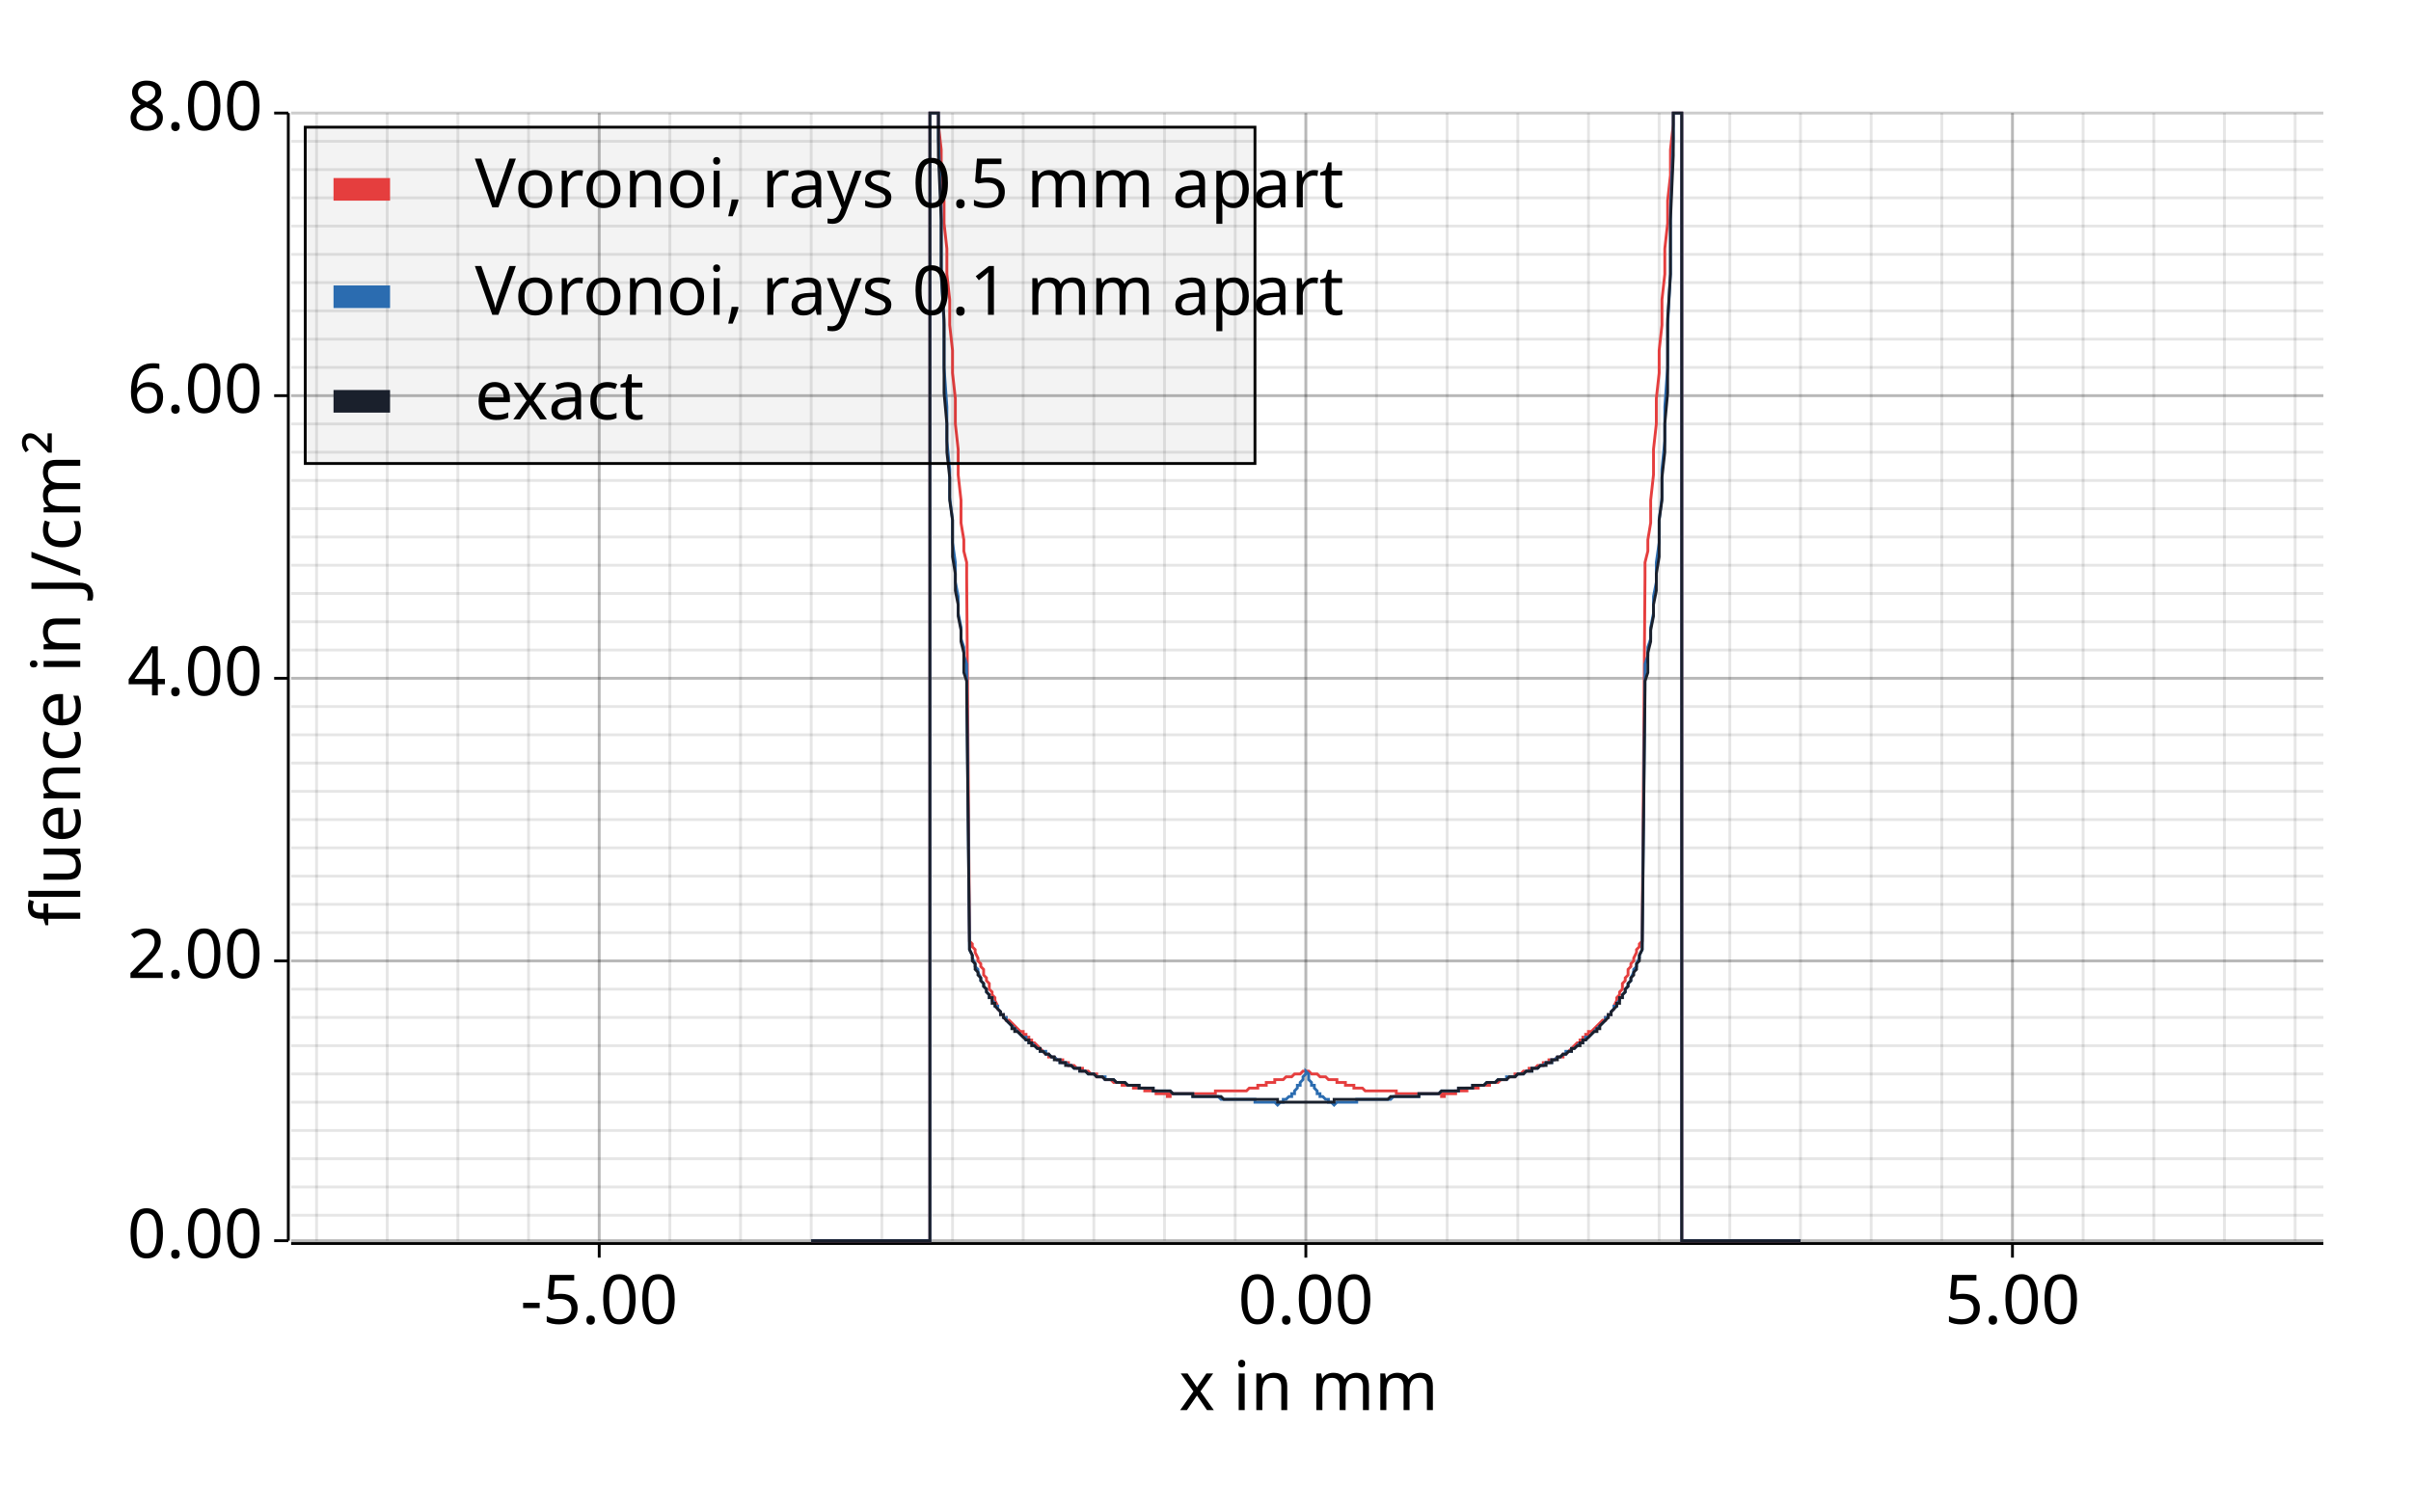
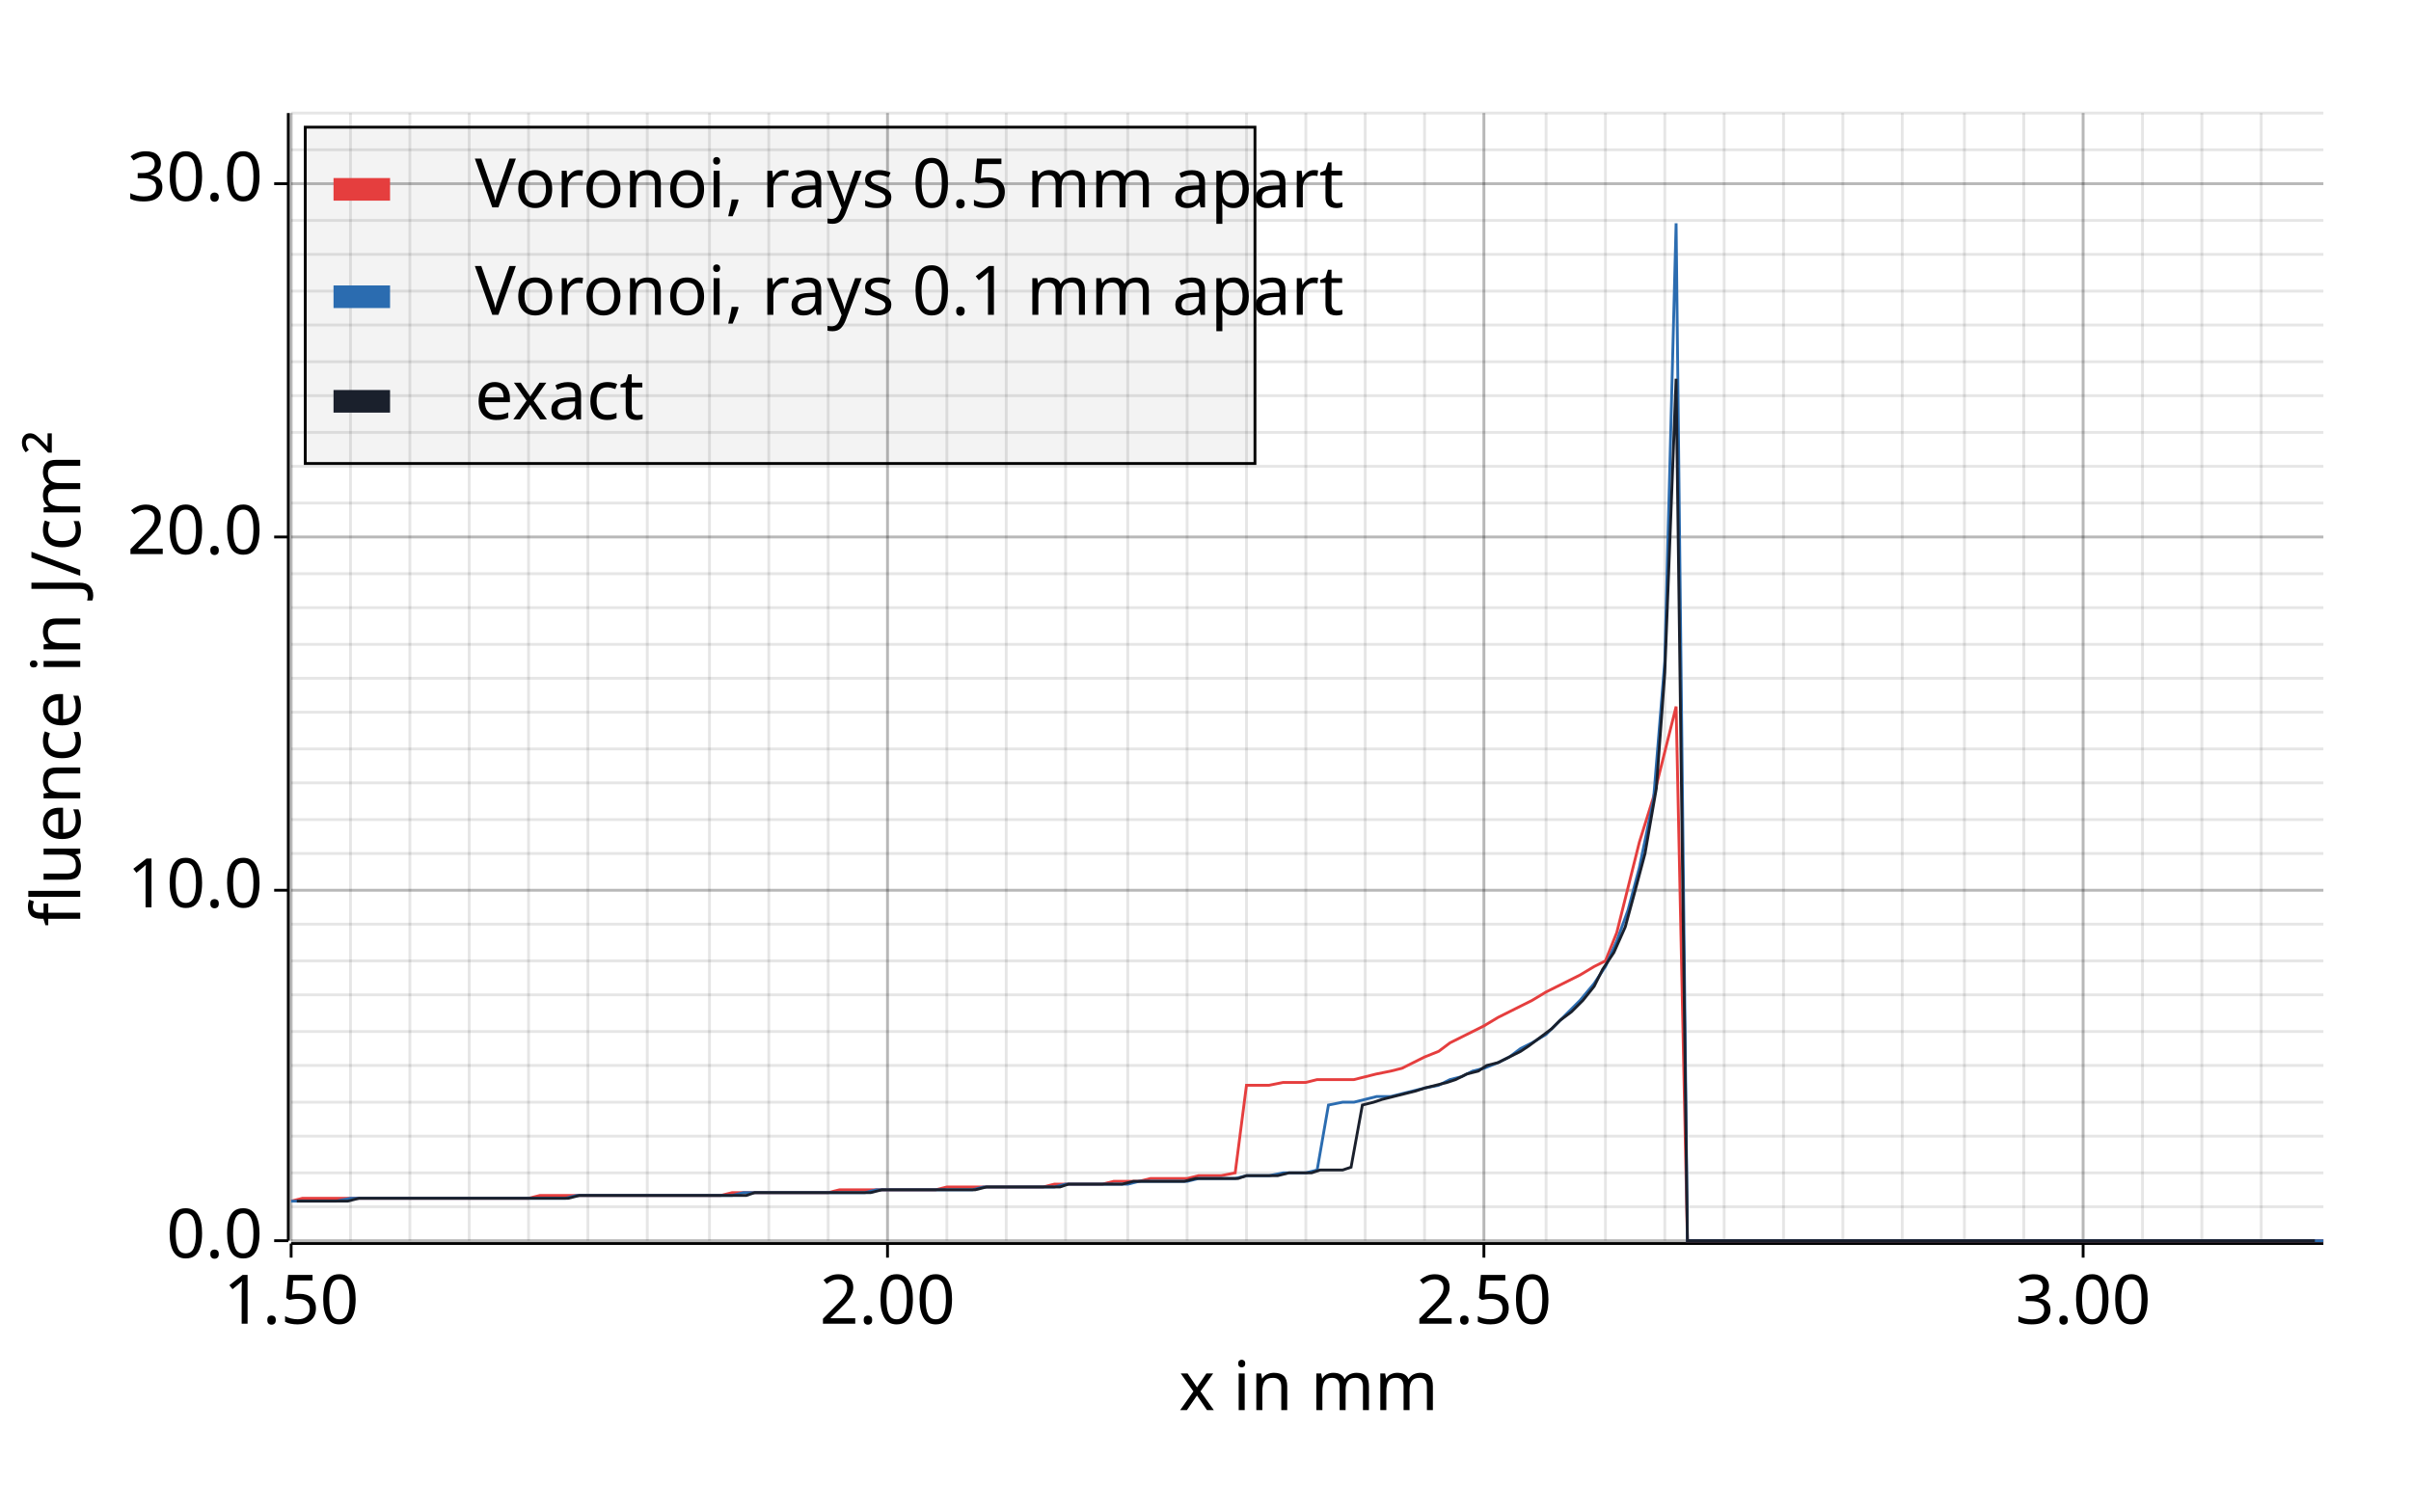
<svg xmlns="http://www.w3.org/2000/svg" width="853" height="535" viewBox="0 0 853 535">
  <rect x="0" y="0" width="853" height="535" opacity="1" fill="#FFFFFF" stroke="none" />
-   <line opacity="0.1" stroke="#000000" stroke-width="1" x1="112" y1="439" x2="112" y2="40" />
-   <line opacity="0.1" stroke="#000000" stroke-width="1" x1="137" y1="439" x2="137" y2="40" />
-   <line opacity="0.1" stroke="#000000" stroke-width="1" x1="162" y1="439" x2="162" y2="40" />
+   <line opacity="0.1" stroke="#000000" stroke-width="1" x1="103" y1="439" x2="103" y2="40" />
+   <line opacity="0.1" stroke="#000000" stroke-width="1" x1="124" y1="439" x2="124" y2="40" />
+   <line opacity="0.1" stroke="#000000" stroke-width="1" x1="145" y1="439" x2="145" y2="40" />
+   <line opacity="0.1" stroke="#000000" stroke-width="1" x1="166" y1="439" x2="166" y2="40" />
  <line opacity="0.1" stroke="#000000" stroke-width="1" x1="187" y1="439" x2="187" y2="40" />
-   <line opacity="0.1" stroke="#000000" stroke-width="1" x1="212" y1="439" x2="212" y2="40" />
-   <line opacity="0.1" stroke="#000000" stroke-width="1" x1="237" y1="439" x2="237" y2="40" />
-   <line opacity="0.1" stroke="#000000" stroke-width="1" x1="262" y1="439" x2="262" y2="40" />
-   <line opacity="0.1" stroke="#000000" stroke-width="1" x1="287" y1="439" x2="287" y2="40" />
-   <line opacity="0.1" stroke="#000000" stroke-width="1" x1="312" y1="439" x2="312" y2="40" />
-   <line opacity="0.1" stroke="#000000" stroke-width="1" x1="337" y1="439" x2="337" y2="40" />
-   <line opacity="0.1" stroke="#000000" stroke-width="1" x1="362" y1="439" x2="362" y2="40" />
-   <line opacity="0.1" stroke="#000000" stroke-width="1" x1="387" y1="439" x2="387" y2="40" />
-   <line opacity="0.1" stroke="#000000" stroke-width="1" x1="412" y1="439" x2="412" y2="40" />
-   <line opacity="0.1" stroke="#000000" stroke-width="1" x1="437" y1="439" x2="437" y2="40" />
+   <line opacity="0.1" stroke="#000000" stroke-width="1" x1="208" y1="439" x2="208" y2="40" />
+   <line opacity="0.1" stroke="#000000" stroke-width="1" x1="229" y1="439" x2="229" y2="40" />
+   <line opacity="0.1" stroke="#000000" stroke-width="1" x1="251" y1="439" x2="251" y2="40" />
+   <line opacity="0.1" stroke="#000000" stroke-width="1" x1="272" y1="439" x2="272" y2="40" />
+   <line opacity="0.1" stroke="#000000" stroke-width="1" x1="293" y1="439" x2="293" y2="40" />
+   <line opacity="0.1" stroke="#000000" stroke-width="1" x1="314" y1="439" x2="314" y2="40" />
+   <line opacity="0.1" stroke="#000000" stroke-width="1" x1="335" y1="439" x2="335" y2="40" />
+   <line opacity="0.1" stroke="#000000" stroke-width="1" x1="356" y1="439" x2="356" y2="40" />
+   <line opacity="0.1" stroke="#000000" stroke-width="1" x1="377" y1="439" x2="377" y2="40" />
+   <line opacity="0.1" stroke="#000000" stroke-width="1" x1="399" y1="439" x2="399" y2="40" />
+   <line opacity="0.1" stroke="#000000" stroke-width="1" x1="420" y1="439" x2="420" y2="40" />
+   <line opacity="0.1" stroke="#000000" stroke-width="1" x1="441" y1="439" x2="441" y2="40" />
  <line opacity="0.1" stroke="#000000" stroke-width="1" x1="462" y1="439" x2="462" y2="40" />
-   <line opacity="0.1" stroke="#000000" stroke-width="1" x1="487" y1="439" x2="487" y2="40" />
-   <line opacity="0.1" stroke="#000000" stroke-width="1" x1="512" y1="439" x2="512" y2="40" />
-   <line opacity="0.1" stroke="#000000" stroke-width="1" x1="537" y1="439" x2="537" y2="40" />
-   <line opacity="0.1" stroke="#000000" stroke-width="1" x1="562" y1="439" x2="562" y2="40" />
-   <line opacity="0.1" stroke="#000000" stroke-width="1" x1="587" y1="439" x2="587" y2="40" />
-   <line opacity="0.1" stroke="#000000" stroke-width="1" x1="612" y1="439" x2="612" y2="40" />
-   <line opacity="0.1" stroke="#000000" stroke-width="1" x1="637" y1="439" x2="637" y2="40" />
-   <line opacity="0.1" stroke="#000000" stroke-width="1" x1="662" y1="439" x2="662" y2="40" />
-   <line opacity="0.1" stroke="#000000" stroke-width="1" x1="687" y1="439" x2="687" y2="40" />
-   <line opacity="0.1" stroke="#000000" stroke-width="1" x1="712" y1="439" x2="712" y2="40" />
+   <line opacity="0.1" stroke="#000000" stroke-width="1" x1="483" y1="439" x2="483" y2="40" />
+   <line opacity="0.1" stroke="#000000" stroke-width="1" x1="504" y1="439" x2="504" y2="40" />
+   <line opacity="0.1" stroke="#000000" stroke-width="1" x1="525" y1="439" x2="525" y2="40" />
+   <line opacity="0.1" stroke="#000000" stroke-width="1" x1="547" y1="439" x2="547" y2="40" />
+   <line opacity="0.1" stroke="#000000" stroke-width="1" x1="568" y1="439" x2="568" y2="40" />
+   <line opacity="0.1" stroke="#000000" stroke-width="1" x1="589" y1="439" x2="589" y2="40" />
+   <line opacity="0.1" stroke="#000000" stroke-width="1" x1="610" y1="439" x2="610" y2="40" />
+   <line opacity="0.1" stroke="#000000" stroke-width="1" x1="631" y1="439" x2="631" y2="40" />
+   <line opacity="0.1" stroke="#000000" stroke-width="1" x1="652" y1="439" x2="652" y2="40" />
+   <line opacity="0.1" stroke="#000000" stroke-width="1" x1="673" y1="439" x2="673" y2="40" />
+   <line opacity="0.1" stroke="#000000" stroke-width="1" x1="695" y1="439" x2="695" y2="40" />
+   <line opacity="0.1" stroke="#000000" stroke-width="1" x1="716" y1="439" x2="716" y2="40" />
  <line opacity="0.1" stroke="#000000" stroke-width="1" x1="737" y1="439" x2="737" y2="40" />
-   <line opacity="0.1" stroke="#000000" stroke-width="1" x1="762" y1="439" x2="762" y2="40" />
-   <line opacity="0.1" stroke="#000000" stroke-width="1" x1="787" y1="439" x2="787" y2="40" />
-   <line opacity="0.1" stroke="#000000" stroke-width="1" x1="812" y1="439" x2="812" y2="40" />
+   <line opacity="0.1" stroke="#000000" stroke-width="1" x1="758" y1="439" x2="758" y2="40" />
+   <line opacity="0.1" stroke="#000000" stroke-width="1" x1="779" y1="439" x2="779" y2="40" />
+   <line opacity="0.1" stroke="#000000" stroke-width="1" x1="800" y1="439" x2="800" y2="40" />
  <line opacity="0.1" stroke="#000000" stroke-width="1" x1="103" y1="439" x2="822" y2="439" />
-   <line opacity="0.1" stroke="#000000" stroke-width="1" x1="103" y1="430" x2="822" y2="430" />
-   <line opacity="0.1" stroke="#000000" stroke-width="1" x1="103" y1="420" x2="822" y2="420" />
-   <line opacity="0.1" stroke="#000000" stroke-width="1" x1="103" y1="410" x2="822" y2="410" />
-   <line opacity="0.1" stroke="#000000" stroke-width="1" x1="103" y1="400" x2="822" y2="400" />
+   <line opacity="0.1" stroke="#000000" stroke-width="1" x1="103" y1="427" x2="822" y2="427" />
+   <line opacity="0.1" stroke="#000000" stroke-width="1" x1="103" y1="415" x2="822" y2="415" />
+   <line opacity="0.1" stroke="#000000" stroke-width="1" x1="103" y1="402" x2="822" y2="402" />
  <line opacity="0.1" stroke="#000000" stroke-width="1" x1="103" y1="390" x2="822" y2="390" />
-   <line opacity="0.1" stroke="#000000" stroke-width="1" x1="103" y1="380" x2="822" y2="380" />
-   <line opacity="0.1" stroke="#000000" stroke-width="1" x1="103" y1="370" x2="822" y2="370" />
-   <line opacity="0.1" stroke="#000000" stroke-width="1" x1="103" y1="360" x2="822" y2="360" />
-   <line opacity="0.1" stroke="#000000" stroke-width="1" x1="103" y1="350" x2="822" y2="350" />
+   <line opacity="0.1" stroke="#000000" stroke-width="1" x1="103" y1="377" x2="822" y2="377" />
+   <line opacity="0.1" stroke="#000000" stroke-width="1" x1="103" y1="365" x2="822" y2="365" />
+   <line opacity="0.1" stroke="#000000" stroke-width="1" x1="103" y1="352" x2="822" y2="352" />
  <line opacity="0.1" stroke="#000000" stroke-width="1" x1="103" y1="340" x2="822" y2="340" />
-   <line opacity="0.1" stroke="#000000" stroke-width="1" x1="103" y1="330" x2="822" y2="330" />
-   <line opacity="0.1" stroke="#000000" stroke-width="1" x1="103" y1="320" x2="822" y2="320" />
-   <line opacity="0.1" stroke="#000000" stroke-width="1" x1="103" y1="310" x2="822" y2="310" />
-   <line opacity="0.1" stroke="#000000" stroke-width="1" x1="103" y1="300" x2="822" y2="300" />
+   <line opacity="0.1" stroke="#000000" stroke-width="1" x1="103" y1="327" x2="822" y2="327" />
+   <line opacity="0.1" stroke="#000000" stroke-width="1" x1="103" y1="315" x2="822" y2="315" />
+   <line opacity="0.1" stroke="#000000" stroke-width="1" x1="103" y1="302" x2="822" y2="302" />
  <line opacity="0.1" stroke="#000000" stroke-width="1" x1="103" y1="290" x2="822" y2="290" />
-   <line opacity="0.1" stroke="#000000" stroke-width="1" x1="103" y1="280" x2="822" y2="280" />
-   <line opacity="0.1" stroke="#000000" stroke-width="1" x1="103" y1="270" x2="822" y2="270" />
-   <line opacity="0.1" stroke="#000000" stroke-width="1" x1="103" y1="260" x2="822" y2="260" />
-   <line opacity="0.1" stroke="#000000" stroke-width="1" x1="103" y1="250" x2="822" y2="250" />
+   <line opacity="0.1" stroke="#000000" stroke-width="1" x1="103" y1="277" x2="822" y2="277" />
+   <line opacity="0.1" stroke="#000000" stroke-width="1" x1="103" y1="265" x2="822" y2="265" />
+   <line opacity="0.1" stroke="#000000" stroke-width="1" x1="103" y1="252" x2="822" y2="252" />
  <line opacity="0.1" stroke="#000000" stroke-width="1" x1="103" y1="240" x2="822" y2="240" />
-   <line opacity="0.1" stroke="#000000" stroke-width="1" x1="103" y1="230" x2="822" y2="230" />
-   <line opacity="0.1" stroke="#000000" stroke-width="1" x1="103" y1="220" x2="822" y2="220" />
-   <line opacity="0.1" stroke="#000000" stroke-width="1" x1="103" y1="210" x2="822" y2="210" />
-   <line opacity="0.1" stroke="#000000" stroke-width="1" x1="103" y1="200" x2="822" y2="200" />
+   <line opacity="0.1" stroke="#000000" stroke-width="1" x1="103" y1="228" x2="822" y2="228" />
+   <line opacity="0.1" stroke="#000000" stroke-width="1" x1="103" y1="215" x2="822" y2="215" />
+   <line opacity="0.1" stroke="#000000" stroke-width="1" x1="103" y1="203" x2="822" y2="203" />
  <line opacity="0.1" stroke="#000000" stroke-width="1" x1="103" y1="190" x2="822" y2="190" />
-   <line opacity="0.1" stroke="#000000" stroke-width="1" x1="103" y1="180" x2="822" y2="180" />
-   <line opacity="0.1" stroke="#000000" stroke-width="1" x1="103" y1="170" x2="822" y2="170" />
-   <line opacity="0.1" stroke="#000000" stroke-width="1" x1="103" y1="160" x2="822" y2="160" />
-   <line opacity="0.1" stroke="#000000" stroke-width="1" x1="103" y1="150" x2="822" y2="150" />
+   <line opacity="0.1" stroke="#000000" stroke-width="1" x1="103" y1="178" x2="822" y2="178" />
+   <line opacity="0.1" stroke="#000000" stroke-width="1" x1="103" y1="165" x2="822" y2="165" />
+   <line opacity="0.1" stroke="#000000" stroke-width="1" x1="103" y1="153" x2="822" y2="153" />
  <line opacity="0.1" stroke="#000000" stroke-width="1" x1="103" y1="140" x2="822" y2="140" />
-   <line opacity="0.1" stroke="#000000" stroke-width="1" x1="103" y1="130" x2="822" y2="130" />
-   <line opacity="0.1" stroke="#000000" stroke-width="1" x1="103" y1="120" x2="822" y2="120" />
-   <line opacity="0.1" stroke="#000000" stroke-width="1" x1="103" y1="110" x2="822" y2="110" />
-   <line opacity="0.1" stroke="#000000" stroke-width="1" x1="103" y1="100" x2="822" y2="100" />
+   <line opacity="0.1" stroke="#000000" stroke-width="1" x1="103" y1="128" x2="822" y2="128" />
+   <line opacity="0.1" stroke="#000000" stroke-width="1" x1="103" y1="115" x2="822" y2="115" />
+   <line opacity="0.1" stroke="#000000" stroke-width="1" x1="103" y1="103" x2="822" y2="103" />
  <line opacity="0.1" stroke="#000000" stroke-width="1" x1="103" y1="90" x2="822" y2="90" />
-   <line opacity="0.1" stroke="#000000" stroke-width="1" x1="103" y1="80" x2="822" y2="80" />
-   <line opacity="0.1" stroke="#000000" stroke-width="1" x1="103" y1="70" x2="822" y2="70" />
-   <line opacity="0.1" stroke="#000000" stroke-width="1" x1="103" y1="60" x2="822" y2="60" />
-   <line opacity="0.1" stroke="#000000" stroke-width="1" x1="103" y1="50" x2="822" y2="50" />
+   <line opacity="0.1" stroke="#000000" stroke-width="1" x1="103" y1="78" x2="822" y2="78" />
+   <line opacity="0.1" stroke="#000000" stroke-width="1" x1="103" y1="65" x2="822" y2="65" />
+   <line opacity="0.1" stroke="#000000" stroke-width="1" x1="103" y1="53" x2="822" y2="53" />
+   <line opacity="0.1" stroke="#000000" stroke-width="1" x1="103" y1="40" x2="822" y2="40" />
  <text x="10" y="240" dy="0.76em" text-anchor="middle" font-family="sans-serif" font-size="24.194" opacity="1" fill="#000000" transform="rotate(270, 10, 240)">
fluence in J/cm²
</text>
  <text x="463" y="505" dy="-0.5ex" text-anchor="middle" font-family="sans-serif" font-size="24.194" opacity="1" fill="#000000">
x in mm
</text>
-   <line opacity="0.2" stroke="#000000" stroke-width="1" x1="212" y1="439" x2="212" y2="40" />
-   <line opacity="0.2" stroke="#000000" stroke-width="1" x1="462" y1="439" x2="462" y2="40" />
-   <line opacity="0.2" stroke="#000000" stroke-width="1" x1="712" y1="439" x2="712" y2="40" />
+   <line opacity="0.2" stroke="#000000" stroke-width="1" x1="103" y1="439" x2="103" y2="40" />
+   <line opacity="0.2" stroke="#000000" stroke-width="1" x1="314" y1="439" x2="314" y2="40" />
+   <line opacity="0.2" stroke="#000000" stroke-width="1" x1="525" y1="439" x2="525" y2="40" />
+   <line opacity="0.2" stroke="#000000" stroke-width="1" x1="737" y1="439" x2="737" y2="40" />
  <line opacity="0.2" stroke="#000000" stroke-width="1" x1="103" y1="439" x2="822" y2="439" />
-   <line opacity="0.2" stroke="#000000" stroke-width="1" x1="103" y1="340" x2="822" y2="340" />
-   <line opacity="0.2" stroke="#000000" stroke-width="1" x1="103" y1="240" x2="822" y2="240" />
-   <line opacity="0.2" stroke="#000000" stroke-width="1" x1="103" y1="140" x2="822" y2="140" />
-   <line opacity="0.2" stroke="#000000" stroke-width="1" x1="103" y1="40" x2="822" y2="40" />
+   <line opacity="0.2" stroke="#000000" stroke-width="1" x1="103" y1="315" x2="822" y2="315" />
+   <line opacity="0.2" stroke="#000000" stroke-width="1" x1="103" y1="190" x2="822" y2="190" />
+   <line opacity="0.2" stroke="#000000" stroke-width="1" x1="103" y1="65" x2="822" y2="65" />
  <polyline fill="none" opacity="1" stroke="#000000" stroke-width="1" points="102,40 102,439 " />
  <text x="93" y="439" dy="0.5ex" text-anchor="end" font-family="sans-serif" font-size="24.194" opacity="1" fill="#000000">
- 0.00
+ 0.0
</text>
  <polyline fill="none" opacity="1" stroke="#000000" stroke-width="1" points="97,439 102,439 " />
-   <text x="93" y="340" dy="0.5ex" text-anchor="end" font-family="sans-serif" font-size="24.194" opacity="1" fill="#000000">
+   <text x="93" y="315" dy="0.5ex" text-anchor="end" font-family="sans-serif" font-size="24.194" opacity="1" fill="#000000">
+ 10.0
+ </text>
+   <polyline fill="none" opacity="1" stroke="#000000" stroke-width="1" points="97,315 102,315 " />
+   <text x="93" y="190" dy="0.5ex" text-anchor="end" font-family="sans-serif" font-size="24.194" opacity="1" fill="#000000">
+ 20.0
+ </text>
+   <polyline fill="none" opacity="1" stroke="#000000" stroke-width="1" points="97,190 102,190 " />
+   <text x="93" y="65" dy="0.5ex" text-anchor="end" font-family="sans-serif" font-size="24.194" opacity="1" fill="#000000">
+ 30.0
+ </text>
+   <polyline fill="none" opacity="1" stroke="#000000" stroke-width="1" points="97,65 102,65 " />
+   <polyline fill="none" opacity="1" stroke="#000000" stroke-width="1" points="103,440 822,440 " />
+   <text x="103" y="450" dy="0.76em" text-anchor="middle" font-family="sans-serif" font-size="24.194" opacity="1" fill="#000000">
+ 1.50
+ </text>
+   <polyline fill="none" opacity="1" stroke="#000000" stroke-width="1" points="103,440 103,445 " />
+   <text x="314" y="450" dy="0.76em" text-anchor="middle" font-family="sans-serif" font-size="24.194" opacity="1" fill="#000000">
2.00
</text>
-   <polyline fill="none" opacity="1" stroke="#000000" stroke-width="1" points="97,340 102,340 " />
-   <text x="93" y="240" dy="0.5ex" text-anchor="end" font-family="sans-serif" font-size="24.194" opacity="1" fill="#000000">
- 4.00
+   <polyline fill="none" opacity="1" stroke="#000000" stroke-width="1" points="314,440 314,445 " />
+   <text x="525" y="450" dy="0.76em" text-anchor="middle" font-family="sans-serif" font-size="24.194" opacity="1" fill="#000000">
+ 2.50
</text>
-   <polyline fill="none" opacity="1" stroke="#000000" stroke-width="1" points="97,240 102,240 " />
-   <text x="93" y="140" dy="0.5ex" text-anchor="end" font-family="sans-serif" font-size="24.194" opacity="1" fill="#000000">
- 6.00
+   <polyline fill="none" opacity="1" stroke="#000000" stroke-width="1" points="525,440 525,445 " />
+   <text x="737" y="450" dy="0.76em" text-anchor="middle" font-family="sans-serif" font-size="24.194" opacity="1" fill="#000000">
+ 3.00
</text>
-   <polyline fill="none" opacity="1" stroke="#000000" stroke-width="1" points="97,140 102,140 " />
-   <text x="93" y="40" dy="0.5ex" text-anchor="end" font-family="sans-serif" font-size="24.194" opacity="1" fill="#000000">
- 8.00
- </text>
-   <polyline fill="none" opacity="1" stroke="#000000" stroke-width="1" points="97,40 102,40 " />
-   <polyline fill="none" opacity="1" stroke="#000000" stroke-width="1" points="103,440 822,440 " />
-   <text x="212" y="450" dy="0.76em" text-anchor="middle" font-family="sans-serif" font-size="24.194" opacity="1" fill="#000000">
- -5.00
- </text>
-   <polyline fill="none" opacity="1" stroke="#000000" stroke-width="1" points="212,440 212,445 " />
-   <text x="462" y="450" dy="0.76em" text-anchor="middle" font-family="sans-serif" font-size="24.194" opacity="1" fill="#000000">
- 0.00
- </text>
-   <polyline fill="none" opacity="1" stroke="#000000" stroke-width="1" points="462,440 462,445 " />
-   <text x="712" y="450" dy="0.76em" text-anchor="middle" font-family="sans-serif" font-size="24.194" opacity="1" fill="#000000">
- 5.00
- </text>
-   <polyline fill="none" opacity="1" stroke="#000000" stroke-width="1" points="712,440 712,445 " />
-   <polyline fill="none" opacity="1" stroke="#E53E3E" stroke-width="1" points="287,439 288,439 288,439 289,439 289,439 290,439 290,439 291,439 291,439 292,439 292,439 293,439 293,439 294,439 294,439 295,439 295,439 296,439 296,439 297,439 297,439 298,439 298,439 299,439 299,439 300,439 300,439 301,439 301,439 302,439 302,439 303,439 303,439 304,439 304,439 305,439 305,439 306,439 306,439 307,439 307,439 308,439 308,439 309,439 309,439 310,439 310,439 311,439 311,439 312,439 312,439 313,439 313,439 314,439 314,439 315,439 315,439 316,439 316,439 317,439 317,439 318,439 318,439 319,439 319,439 320,439 320,439 321,439 321,439 322,439 322,439 323,439 323,439 324,439 324,439 325,439 325,439 326,439 326,439 327,439 327,439 328,439 328,439 329,439 329,40 330,40 330,40 331,40 331,40 332,40 332,44 333,53 333,62 334,71 334,79 335,88 335,97 336,106 336,115 337,124 337,132 338,141 338,150 339,159 339,168 340,177 340,185 341,191 341,195 342,199 342,204 343,331 343,333 344,334 344,335 345,336 345,337 346,339 346,340 347,341 347,342 348,343 348,345 349,346 349,347 350,348 350,350 351,351 351,352 352,353 352,354 353,356 353,357 354,358 354,359 355,359 355,360 356,360 356,361 357,361 357,361 358,362 358,362 359,363 359,363 360,364 360,364 361,365 361,365 362,365 362,366 363,366 363,367 364,367 364,368 365,368 365,369 366,369 366,369 367,370 367,370 368,371 368,371 369,372 369,372 370,373 370,373 371,373 371,374 372,374 372,374 373,374 373,374 374,375 374,375 375,375 375,375 376,375 376,376 377,376 377,376 378,376 378,377 379,377 379,377 380,377 380,377 381,378 381,378 382,378 382,378 383,378 383,379 384,379 384,379 385,379 385,379 386,380 386,380 387,380 387,380 388,380 388,381 389,381 389,381 390,381 390,381 391,382 391,382 392,382 392,382 393,382 393,382 394,383 394,383 395,383 395,383 396,383 396,383 397,383 397,384 398,384 398,384 399,384 399,384 400,384 400,384 401,384 401,385 402,385 402,385 403,385 403,385 404,385 404,385 405,385 405,386 406,386 406,386 407,386 407,386 408,386 408,386 409,386 409,387 410,387 410,387 411,387 411,387 412,387 412,387 413,387 413,388 414,388 414,387 415,387 415,387 416,387 416,387 417,387 417,387 418,387 418,387 419,387 419,387 420,387 420,387 421,387 421,387 422,387 422,387 423,387 423,387 424,387 424,387 425,387 425,387 426,387 426,387 427,387 427,387 428,387 428,387 429,387 429,387 430,387 430,386 431,386 431,386 432,386 432,386 433,386 433,386 434,386 434,386 435,386 435,386 436,386 436,386 437,386 437,386 438,386 438,386 439,386 439,386 440,386 440,386 441,386 441,386 442,385 442,385 443,385 443,385 444,385 444,385 445,385 445,384 446,384 446,384 447,384 447,384 448,384 448,383 449,383 449,383 450,383 450,383 451,383 451,382 452,382 452,382 453,382 453,382 454,382 454,382 455,381 455,381 456,381 456,381 457,381 457,381 458,380 458,380 459,380 459,380 460,380 460,380 461,379 461,379 462,379 462,379 463,379 463,379 463,379 464,380 464,380 465,380 465,380 466,380 466,380 467,381 467,381 468,381 468,381 469,381 469,381 470,382 470,382 471,382 471,382 472,382 472,382 473,382 473,383 474,383 474,383 475,383 475,383 476,383 476,384 477,384 477,384 478,384 478,384 479,384 479,385 480,385 480,385 481,385 481,385 482,385 482,385 483,386 483,386 484,386 484,386 485,386 485,386 486,386 486,386 487,386 487,386 488,386 488,386 489,386 489,386 490,386 490,386 491,386 491,386 492,386 492,386 493,386 493,386 494,386 494,387 495,387 495,387 496,387 496,387 497,387 497,387 498,387 498,387 499,387 499,387 500,387 500,387 501,387 501,387 502,387 502,387 503,387 503,387 504,387 504,387 505,387 505,387 506,387 506,387 507,387 507,387 508,387 508,387 509,387 509,387 510,387 510,388 511,388 511,387 512,387 512,387 513,387 513,387 514,387 514,387 515,387 515,386 516,386 516,386 517,386 517,386 518,386 518,386 519,386 519,385 520,385 520,385 521,385 521,385 522,385 522,385 523,385 523,384 524,384 524,384 525,384 525,384 526,384 526,384 527,384 527,383 528,383 528,383 529,383 529,383 530,383 530,383 531,382 531,382 532,382 532,382 533,382 533,382 534,381 534,381 535,381 535,381 536,381 536,380 537,380 537,380 538,380 538,380 539,379 539,379 540,379 540,379 541,379 541,378 542,378 542,378 543,378 543,378 544,377 544,377 545,377 545,377 546,377 546,376 547,376 547,376 548,376 548,375 549,375 549,375 550,375 550,375 551,374 551,374 552,374 552,374 553,374 553,373 554,373 554,373 555,372 555,372 556,371 556,371 557,370 557,370 558,369 558,369 559,369 559,368 560,368 560,367 561,367 561,366 562,366 562,365 563,365 563,365 564,364 564,364 565,363 565,363 566,362 566,362 567,361 567,361 568,361 568,360 569,360 569,359 570,359 570,358 571,357 571,356 572,354 572,353 573,352 573,351 574,350 574,348 575,347 575,346 576,345 576,343 577,342 577,341 578,340 578,339 579,337 579,336 580,335 580,334 581,333 581,331 582,204 582,199 583,195 583,191 584,185 584,177 585,168 585,159 586,150 586,141 587,132 587,124 588,115 588,106 589,97 589,88 590,79 590,71 591,62 591,53 592,44 592,40 593,40 593,40 594,40 594,40 595,40 595,439 596,439 596,439 597,439 597,439 598,439 598,439 599,439 599,439 600,439 600,439 601,439 601,439 602,439 602,439 603,439 603,439 604,439 604,439 605,439 605,439 606,439 606,439 607,439 607,439 608,439 608,439 609,439 609,439 610,439 610,439 611,439 611,439 612,439 612,439 613,439 613,439 614,439 614,439 615,439 615,439 616,439 616,439 617,439 617,439 618,439 618,439 619,439 619,439 620,439 620,439 621,439 621,439 622,439 622,439 623,439 623,439 624,439 624,439 625,439 625,439 626,439 626,439 627,439 627,439 628,439 628,439 629,439 629,439 630,439 630,439 631,439 631,439 632,439 632,439 633,439 633,439 634,439 634,439 635,439 635,439 636,439 636,439 637,439 " />
-   <polyline fill="none" opacity="1" stroke="#2B6CB0" stroke-width="1" points="287,439 288,439 288,439 289,439 289,439 290,439 290,439 291,439 291,439 292,439 292,439 293,439 293,439 294,439 294,439 295,439 295,439 296,439 296,439 297,439 297,439 298,439 298,439 299,439 299,439 300,439 300,439 301,439 301,439 302,439 302,439 303,439 303,439 304,439 304,439 305,439 305,439 306,439 306,439 307,439 307,439 308,439 308,439 309,439 309,439 310,439 310,439 311,439 311,439 312,439 312,439 313,439 313,439 314,439 314,439 315,439 315,439 316,439 316,439 317,439 317,439 318,439 318,439 319,439 319,439 320,439 320,439 321,439 321,439 322,439 322,439 323,439 323,439 324,439 324,439 325,439 325,439 326,439 326,439 327,439 327,439 328,439 328,439 329,439 329,40 330,40 330,40 331,40 331,40 332,40 332,49 333,74 333,97 334,115 334,130 335,144 335,156 336,166 336,176 337,184 337,192 338,199 338,206 339,211 339,217 340,222 340,226 341,229 341,232 342,235 342,238 343,335 343,336 344,338 344,339 345,341 345,342 346,343 346,344 347,346 347,347 348,348 348,349 349,350 349,351 350,352 350,353 351,353 351,354 352,355 352,356 353,356 353,357 354,358 354,359 355,359 355,360 356,360 356,361 357,362 357,362 358,363 358,363 359,364 359,364 360,365 360,365 361,366 361,366 362,367 362,367 363,367 363,368 364,368 364,369 365,369 365,369 366,370 366,370 367,371 367,371 368,371 368,372 369,372 369,372 370,372 370,373 371,373 371,373 372,374 372,374 373,374 373,374 374,375 374,375 375,375 375,376 376,376 376,376 377,376 377,376 378,377 378,377 379,377 379,377 380,378 380,378 381,378 381,378 382,378 382,379 383,379 383,379 384,379 384,379 385,380 385,380 386,380 386,380 387,380 387,380 388,381 388,381 389,381 389,381 390,381 390,381 391,381 391,382 392,382 392,382 393,382 393,382 394,382 394,382 395,383 395,383 396,383 396,383 397,383 397,383 398,383 398,383 399,384 399,384 400,384 400,384 401,384 401,384 402,384 402,384 403,384 403,385 404,385 404,385 405,385 405,385 406,385 406,385 407,385 407,385 408,385 408,386 409,386 409,386 410,386 410,386 411,386 411,386 412,386 412,386 413,386 413,386 414,386 414,386 415,387 415,387 416,387 416,387 417,387 417,387 418,387 418,387 419,387 419,387 420,387 420,387 421,387 421,387 422,387 422,388 423,388 423,388 424,388 424,388 425,388 425,388 426,388 426,388 427,388 427,388 428,388 428,388 429,388 429,388 430,388 430,388 431,388 431,388 432,389 432,389 433,389 433,389 434,389 434,389 435,389 435,389 436,389 436,389 437,389 437,389 438,389 438,389 439,389 439,389 440,389 440,389 441,389 441,389 442,389 442,389 443,389 443,389 444,389 444,390 445,390 445,390 446,390 446,390 447,390 447,390 448,390 448,390 449,390 449,390 450,390 450,390 451,390 451,390 452,391 452,391 453,390 453,390 454,390 454,389 455,389 455,389 456,388 456,388 457,388 457,387 458,387 458,386 459,385 459,384 460,384 460,383 461,382 461,381 462,380 462,379 463,380 463,381 463,382 464,383 464,384 465,384 465,385 466,386 466,387 467,387 467,388 468,388 468,388 469,389 469,389 470,389 470,390 471,390 471,390 472,391 472,391 473,390 473,390 474,390 474,390 475,390 475,390 476,390 476,390 477,390 477,390 478,390 478,390 479,390 479,390 480,390 480,389 481,389 481,389 482,389 482,389 483,389 483,389 484,389 484,389 485,389 485,389 486,389 486,389 487,389 487,389 488,389 488,389 489,389 489,389 490,389 490,389 491,389 491,389 492,389 492,389 493,388 493,388 494,388 494,388 495,388 495,388 496,388 496,388 497,388 497,388 498,388 498,388 499,388 499,388 500,388 500,388 501,388 501,388 502,388 502,387 503,387 503,387 504,387 504,387 505,387 505,387 506,387 506,387 507,387 507,387 508,387 508,387 509,387 509,387 510,386 510,386 511,386 511,386 512,386 512,386 513,386 513,386 514,386 514,386 515,386 515,386 516,386 516,385 517,385 517,385 518,385 518,385 519,385 519,385 520,385 520,385 521,385 521,384 522,384 522,384 523,384 523,384 524,384 524,384 525,384 525,384 526,383 526,383 527,383 527,383 528,383 528,383 529,383 529,383 530,382 530,382 531,382 531,382 532,382 532,382 533,382 533,381 534,381 534,381 535,381 535,381 536,381 536,381 537,380 537,380 538,380 538,380 539,380 539,380 540,379 540,379 541,379 541,379 542,379 542,378 543,378 543,378 544,378 544,378 545,377 545,377 546,377 546,377 547,376 547,376 548,376 548,376 549,376 549,375 550,375 550,375 551,374 551,374 552,374 552,374 553,373 553,373 554,373 554,372 555,372 555,372 556,372 556,371 557,371 557,371 558,370 558,370 559,369 559,369 560,369 560,368 561,368 561,367 562,367 562,367 563,366 563,366 564,365 564,365 565,364 565,364 566,363 566,363 567,362 567,362 568,361 568,360 569,360 569,359 570,359 570,358 571,357 571,356 572,356 572,355 573,354 573,353 574,353 574,352 575,351 575,350 576,349 576,348 577,347 577,346 578,344 578,343 579,342 579,341 580,339 580,338 581,336 581,335 582,238 582,235 583,232 583,229 584,226 584,222 585,217 585,211 586,206 586,199 587,192 587,184 588,176 588,166 589,156 589,144 590,130 590,115 591,97 591,74 592,49 592,40 593,40 593,40 594,40 594,40 595,40 595,439 596,439 596,439 597,439 597,439 598,439 598,439 599,439 599,439 600,439 600,439 601,439 601,439 602,439 602,439 603,439 603,439 604,439 604,439 605,439 605,439 606,439 606,439 607,439 607,439 608,439 608,439 609,439 609,439 610,439 610,439 611,439 611,439 612,439 612,439 613,439 613,439 614,439 614,439 615,439 615,439 616,439 616,439 617,439 617,439 618,439 618,439 619,439 619,439 620,439 620,439 621,439 621,439 622,439 622,439 623,439 623,439 624,439 624,439 625,439 625,439 626,439 626,439 627,439 627,439 628,439 628,439 629,439 629,439 630,439 630,439 631,439 631,439 632,439 632,439 633,439 633,439 634,439 634,439 635,439 635,439 636,439 636,439 637,439 " />
-   <polyline fill="none" opacity="1" stroke="#1A202C" stroke-width="1" points="287,439 288,439 288,439 289,439 289,439 289,439 290,439 290,439 291,439 291,439 292,439 292,439 292,439 293,439 293,439 294,439 294,439 295,439 295,439 296,439 296,439 296,439 297,439 297,439 298,439 298,439 299,439 299,439 299,439 300,439 300,439 301,439 301,439 302,439 302,439 303,439 303,439 303,439 304,439 304,439 305,439 305,439 306,439 306,439 306,439 307,439 307,439 308,439 308,439 309,439 309,439 310,439 310,439 310,439 311,439 311,439 312,439 312,439 313,439 313,439 313,439 314,439 314,439 315,439 315,439 316,439 316,439 317,439 317,439 317,439 318,439 318,439 319,439 319,439 320,439 320,439 320,439 321,439 321,439 322,439 322,439 323,439 323,439 324,439 324,439 324,439 325,439 325,439 326,439 326,439 327,439 327,439 327,439 328,439 328,439 329,439 329,40 330,40 330,40 330,40 331,40 331,40 332,40 332,55 333,78 333,97 334,113 334,127 334,139 335,150 335,160 336,169 336,177 337,184 337,191 337,197 338,203 338,209 339,214 339,218 340,223 340,227 341,231 341,234 341,238 342,241 342,244 343,335 343,336 344,338 344,339 344,340 345,341 345,343 346,344 346,345 347,346 347,347 348,348 348,349 348,349 349,350 349,351 350,352 350,353 351,353 351,354 351,355 352,355 352,356 353,357 353,357 354,358 354,359 355,359 355,360 355,360 356,361 356,361 357,362 357,362 358,363 358,363 358,364 359,364 359,365 360,365 360,365 361,366 361,366 362,367 362,367 362,367 363,368 363,368 364,368 364,369 365,369 365,369 365,370 366,370 366,370 367,371 367,371 368,371 368,372 369,372 369,372 369,372 370,373 370,373 371,373 371,373 372,374 372,374 372,374 373,374 373,375 374,375 374,375 375,375 375,375 375,376 376,376 376,376 377,376 377,377 378,377 378,377 379,377 379,377 379,377 380,378 380,378 381,378 381,378 382,378 382,379 382,379 383,379 383,379 384,379 384,379 385,380 385,380 386,380 386,380 386,380 387,380 387,380 388,381 388,381 389,381 389,381 389,381 390,381 390,381 391,382 391,382 392,382 392,382 393,382 393,382 393,382 394,382 394,382 395,383 395,383 396,383 396,383 396,383 397,383 397,383 398,383 398,383 399,384 399,384 400,384 400,384 400,384 401,384 401,384 402,384 402,384 403,384 403,385 403,385 404,385 404,385 405,385 405,385 406,385 406,385 407,385 407,385 407,385 408,385 408,386 409,386 409,386 410,386 410,386 410,386 411,386 411,386 412,386 412,386 413,386 413,386 414,386 414,386 414,386 415,387 415,387 416,387 416,387 417,387 417,387 417,387 418,387 418,387 419,387 419,387 420,387 420,387 420,387 421,387 421,387 422,387 422,388 423,388 423,388 424,388 424,388 424,388 425,388 425,388 426,388 426,388 427,388 427,388 427,388 428,388 428,388 429,388 429,388 430,388 430,388 431,388 431,388 431,388 432,388 432,388 433,389 433,389 434,389 434,389 434,389 435,389 435,389 436,389 436,389 437,389 437,389 438,389 438,389 438,389 439,389 439,389 440,389 440,389 441,389 441,389 441,389 442,389 442,389 443,389 443,389 444,389 444,389 445,389 445,389 445,389 446,389 446,389 447,389 447,389 448,389 448,389 448,389 449,389 449,389 450,389 450,389 451,389 451,389 452,389 452,389 452,390 453,390 453,390 454,390 454,390 455,390 455,390 455,390 456,390 456,390 457,390 457,390 458,390 458,390 459,390 459,390 459,390 460,390 460,390 461,390 461,390 462,390 462,390 462,390 463,390 463,390 464,390 464,390 465,390 465,390 465,390 466,390 466,390 467,390 467,390 468,390 468,390 469,390 469,390 469,390 470,390 470,390 471,390 471,390 472,390 472,389 472,389 473,389 473,389 474,389 474,389 475,389 475,389 476,389 476,389 476,389 477,389 477,389 478,389 478,389 479,389 479,389 479,389 480,389 480,389 481,389 481,389 482,389 482,389 483,389 483,389 483,389 484,389 484,389 485,389 485,389 486,389 486,389 486,389 487,389 487,389 488,389 488,389 489,389 489,389 490,389 490,389 490,389 491,389 491,389 492,388 492,388 493,388 493,388 493,388 494,388 494,388 495,388 495,388 496,388 496,388 497,388 497,388 497,388 498,388 498,388 499,388 499,388 500,388 500,388 500,388 501,388 501,388 502,388 502,387 503,387 503,387 504,387 504,387 504,387 505,387 505,387 506,387 506,387 507,387 507,387 507,387 508,387 508,387 509,387 509,387 510,386 510,386 510,386 511,386 511,386 512,386 512,386 513,386 513,386 514,386 514,386 514,386 515,386 515,386 516,386 516,385 517,385 517,385 517,385 518,385 518,385 519,385 519,385 520,385 520,385 521,385 521,385 521,384 522,384 522,384 523,384 523,384 524,384 524,384 524,384 525,384 525,384 526,383 526,383 527,383 527,383 528,383 528,383 528,383 529,383 529,383 530,382 530,382 531,382 531,382 531,382 532,382 532,382 533,382 533,382 534,381 534,381 535,381 535,381 535,381 536,381 536,381 537,380 537,380 538,380 538,380 538,380 539,380 539,380 540,379 540,379 541,379 541,379 542,379 542,379 542,378 543,378 543,378 544,378 544,378 545,377 545,377 545,377 546,377 546,377 547,377 547,376 548,376 548,376 549,376 549,375 549,375 550,375 550,375 551,375 551,374 552,374 552,374 552,374 553,373 553,373 554,373 554,373 555,372 555,372 555,372 556,372 556,371 557,371 557,371 558,370 558,370 559,370 559,369 559,369 560,369 560,368 561,368 561,368 562,367 562,367 562,367 563,366 563,366 564,365 564,365 565,365 565,364 566,364 566,363 566,363 567,362 567,362 568,361 568,361 569,360 569,360 569,359 570,359 570,358 571,357 571,357 572,356 572,355 573,355 573,354 573,353 574,353 574,352 575,351 575,350 576,349 576,349 576,348 577,347 577,346 578,345 578,344 579,343 579,341 580,340 580,339 580,338 581,336 581,335 582,244 582,241 583,238 583,234 583,231 584,227 584,223 585,218 585,214 586,209 586,203 587,197 587,191 587,184 588,177 588,169 589,160 589,150 590,139 590,127 590,113 591,97 591,78 592,55 592,40 593,40 593,40 594,40 594,40 594,40 595,40 595,439 596,439 596,439 597,439 597,439 597,439 598,439 598,439 599,439 599,439 600,439 600,439 600,439 601,439 601,439 602,439 602,439 603,439 603,439 604,439 604,439 604,439 605,439 605,439 606,439 606,439 607,439 607,439 607,439 608,439 608,439 609,439 609,439 610,439 610,439 611,439 611,439 611,439 612,439 612,439 613,439 613,439 614,439 614,439 614,439 615,439 615,439 616,439 616,439 617,439 617,439 618,439 618,439 618,439 619,439 619,439 620,439 620,439 621,439 621,439 621,439 622,439 622,439 623,439 623,439 624,439 624,439 625,439 625,439 625,439 626,439 626,439 627,439 627,439 628,439 628,439 628,439 629,439 629,439 630,439 630,439 631,439 631,439 632,439 632,439 632,439 633,439 633,439 634,439 634,439 635,439 635,439 635,439 636,439 636,439 637,439 " />
+   <polyline fill="none" opacity="1" stroke="#000000" stroke-width="1" points="737,440 737,445 " />
+   <polyline fill="none" opacity="1" stroke="#E53E3E" stroke-width="1" points="103,425 107,424 111,424 115,424 119,424 124,424 128,424 132,424 136,424 141,424 145,424 149,424 153,424 157,424 162,424 166,424 170,424 174,424 179,424 183,424 187,424 191,423 196,423 200,423 204,423 208,423 212,423 217,423 221,423 225,423 229,423 234,423 238,423 242,423 246,423 251,423 255,423 259,422 263,422 267,422 272,422 276,422 280,422 284,422 289,422 293,422 297,421 301,421 306,421 310,421 314,421 318,421 322,421 327,421 331,421 335,420 339,420 344,420 348,420 352,420 356,420 360,420 365,420 369,420 373,419 377,419 382,419 386,419 390,419 394,418 399,418 403,418 407,417 411,417 415,417 420,417 424,416 428,416 432,416 437,415 441,384 445,384 449,384 454,383 458,383 462,383 466,382 470,382 475,382 479,382 483,381 487,380 492,379 496,378 500,376 504,374 509,372 513,369 517,367 521,365 525,363 530,360 534,358 538,356 542,354 547,351 551,349 555,347 559,345 564,342 568,340 572,330 576,314 580,298 585,282 589,266 593,250 597,439 602,439 606,439 610,439 614,439 618,439 623,439 627,439 631,439 635,439 640,439 644,439 648,439 652,439 657,439 661,439 665,439 669,439 673,439 678,439 682,439 686,439 690,439 695,439 699,439 703,439 707,439 712,439 716,439 720,439 724,439 728,439 733,439 737,439 741,439 745,439 750,439 754,439 758,439 762,439 767,439 771,439 775,439 779,439 783,439 788,439 792,439 796,439 800,439 805,439 809,439 813,439 817,439 822,439 " />
+   <polyline fill="none" opacity="1" stroke="#2B6CB0" stroke-width="1" points="103,425 107,425 111,425 115,425 119,425 124,424 128,424 132,424 136,424 141,424 145,424 149,424 153,424 157,424 162,424 166,424 170,424 174,424 179,424 183,424 187,424 191,424 196,424 200,424 204,423 208,423 212,423 217,423 221,423 225,423 229,423 234,423 238,423 242,423 246,423 251,423 255,423 259,423 263,422 267,422 272,422 276,422 280,422 284,422 289,422 293,422 297,422 301,422 306,422 310,421 314,421 318,421 322,421 327,421 331,421 335,421 339,421 344,421 348,420 352,420 356,420 360,420 365,420 369,420 373,420 377,419 382,419 386,419 390,419 394,419 399,419 403,418 407,418 411,418 415,418 420,418 424,417 428,417 432,417 437,417 441,416 445,416 449,416 454,415 458,415 462,415 466,414 470,391 475,390 479,390 483,389 487,388 492,388 496,387 500,386 504,385 509,384 513,382 517,381 521,379 525,378 530,376 534,374 538,371 542,369 547,366 551,362 555,358 559,354 564,348 568,342 572,333 576,322 580,307 585,283 589,234 593,79 597,439 602,439 606,439 610,439 614,439 618,439 623,439 627,439 631,439 635,439 640,439 644,439 648,439 652,439 657,439 661,439 665,439 669,439 673,439 678,439 682,439 686,439 690,439 695,439 699,439 703,439 707,439 712,439 716,439 720,439 724,439 728,439 733,439 737,439 741,439 745,439 750,439 754,439 758,439 762,439 767,439 771,439 775,439 779,439 783,439 788,439 792,439 796,439 800,439 805,439 809,439 813,439 817,439 822,439 " />
+   <polyline fill="none" opacity="1" stroke="#1A202C" stroke-width="1" points="105,425 108,425 112,425 116,425 119,425 123,425 127,424 131,424 134,424 138,424 142,424 145,424 149,424 153,424 156,424 160,424 164,424 168,424 171,424 175,424 179,424 182,424 186,424 190,424 193,424 197,424 201,424 205,423 208,423 212,423 216,423 219,423 223,423 227,423 230,423 234,423 238,423 242,423 245,423 249,423 253,423 256,423 260,423 264,423 267,422 271,422 275,422 279,422 282,422 286,422 290,422 293,422 297,422 301,422 304,422 308,422 312,421 316,421 319,421 323,421 327,421 330,421 334,421 338,421 341,421 345,421 349,420 353,420 356,420 360,420 364,420 367,420 371,420 375,420 378,419 382,419 386,419 390,419 393,419 397,419 401,418 404,418 408,418 412,418 415,418 419,418 423,417 427,417 430,417 434,417 438,417 441,416 445,416 449,416 452,416 456,415 460,415 464,415 467,414 471,414 475,414 478,413 482,391 486,390 489,389 493,388 497,387 501,386 504,385 508,384 512,383 515,382 519,380 523,379 526,377 530,376 534,374 538,372 541,370 545,367 549,364 552,361 556,358 560,354 564,349 567,343 571,337 575,328 578,317 582,302 586,279 589,238 593,134 597,439 601,439 604,439 608,439 612,439 615,439 619,439 623,439 626,439 630,439 634,439 638,439 641,439 645,439 649,439 652,439 656,439 660,439 663,439 667,439 671,439 675,439 678,439 682,439 686,439 689,439 693,439 697,439 700,439 704,439 708,439 712,439 715,439 719,439 723,439 726,439 730,439 734,439 737,439 741,439 745,439 749,439 752,439 756,439 760,439 763,439 767,439 771,439 774,439 778,439 782,439 786,439 789,439 793,439 797,439 800,439 804,439 808,439 811,439 815,439 819,439 " />
  <rect x="108" y="45" width="336" height="119" opacity="0.05" fill="#000000" stroke="none" />
  <rect x="108" y="45" width="336" height="119" opacity="1" fill="none" stroke="#000000" />
  <text x="168" y="55" dy="0.76em" text-anchor="start" font-family="Calibri" font-size="24.194" opacity="1" fill="#000000">
Voronoi, rays 0.5 mm apart
</text>
  <text x="168" y="93" dy="0.76em" text-anchor="start" font-family="Calibri" font-size="24.194" opacity="1" fill="#000000">
Voronoi, rays 0.1 mm apart
</text>
  <text x="168" y="130" dy="0.76em" text-anchor="start" font-family="Calibri" font-size="24.194" opacity="1" fill="#000000">
exact
</text>
  <polyline fill="none" opacity="1" stroke="#E53E3E" stroke-width="8" points="118,67 138,67 " />
  <polyline fill="none" opacity="1" stroke="#2B6CB0" stroke-width="8" points="118,105 138,105 " />
  <polyline fill="none" opacity="1" stroke="#1A202C" stroke-width="8" points="118,142 138,142 " />
</svg>
